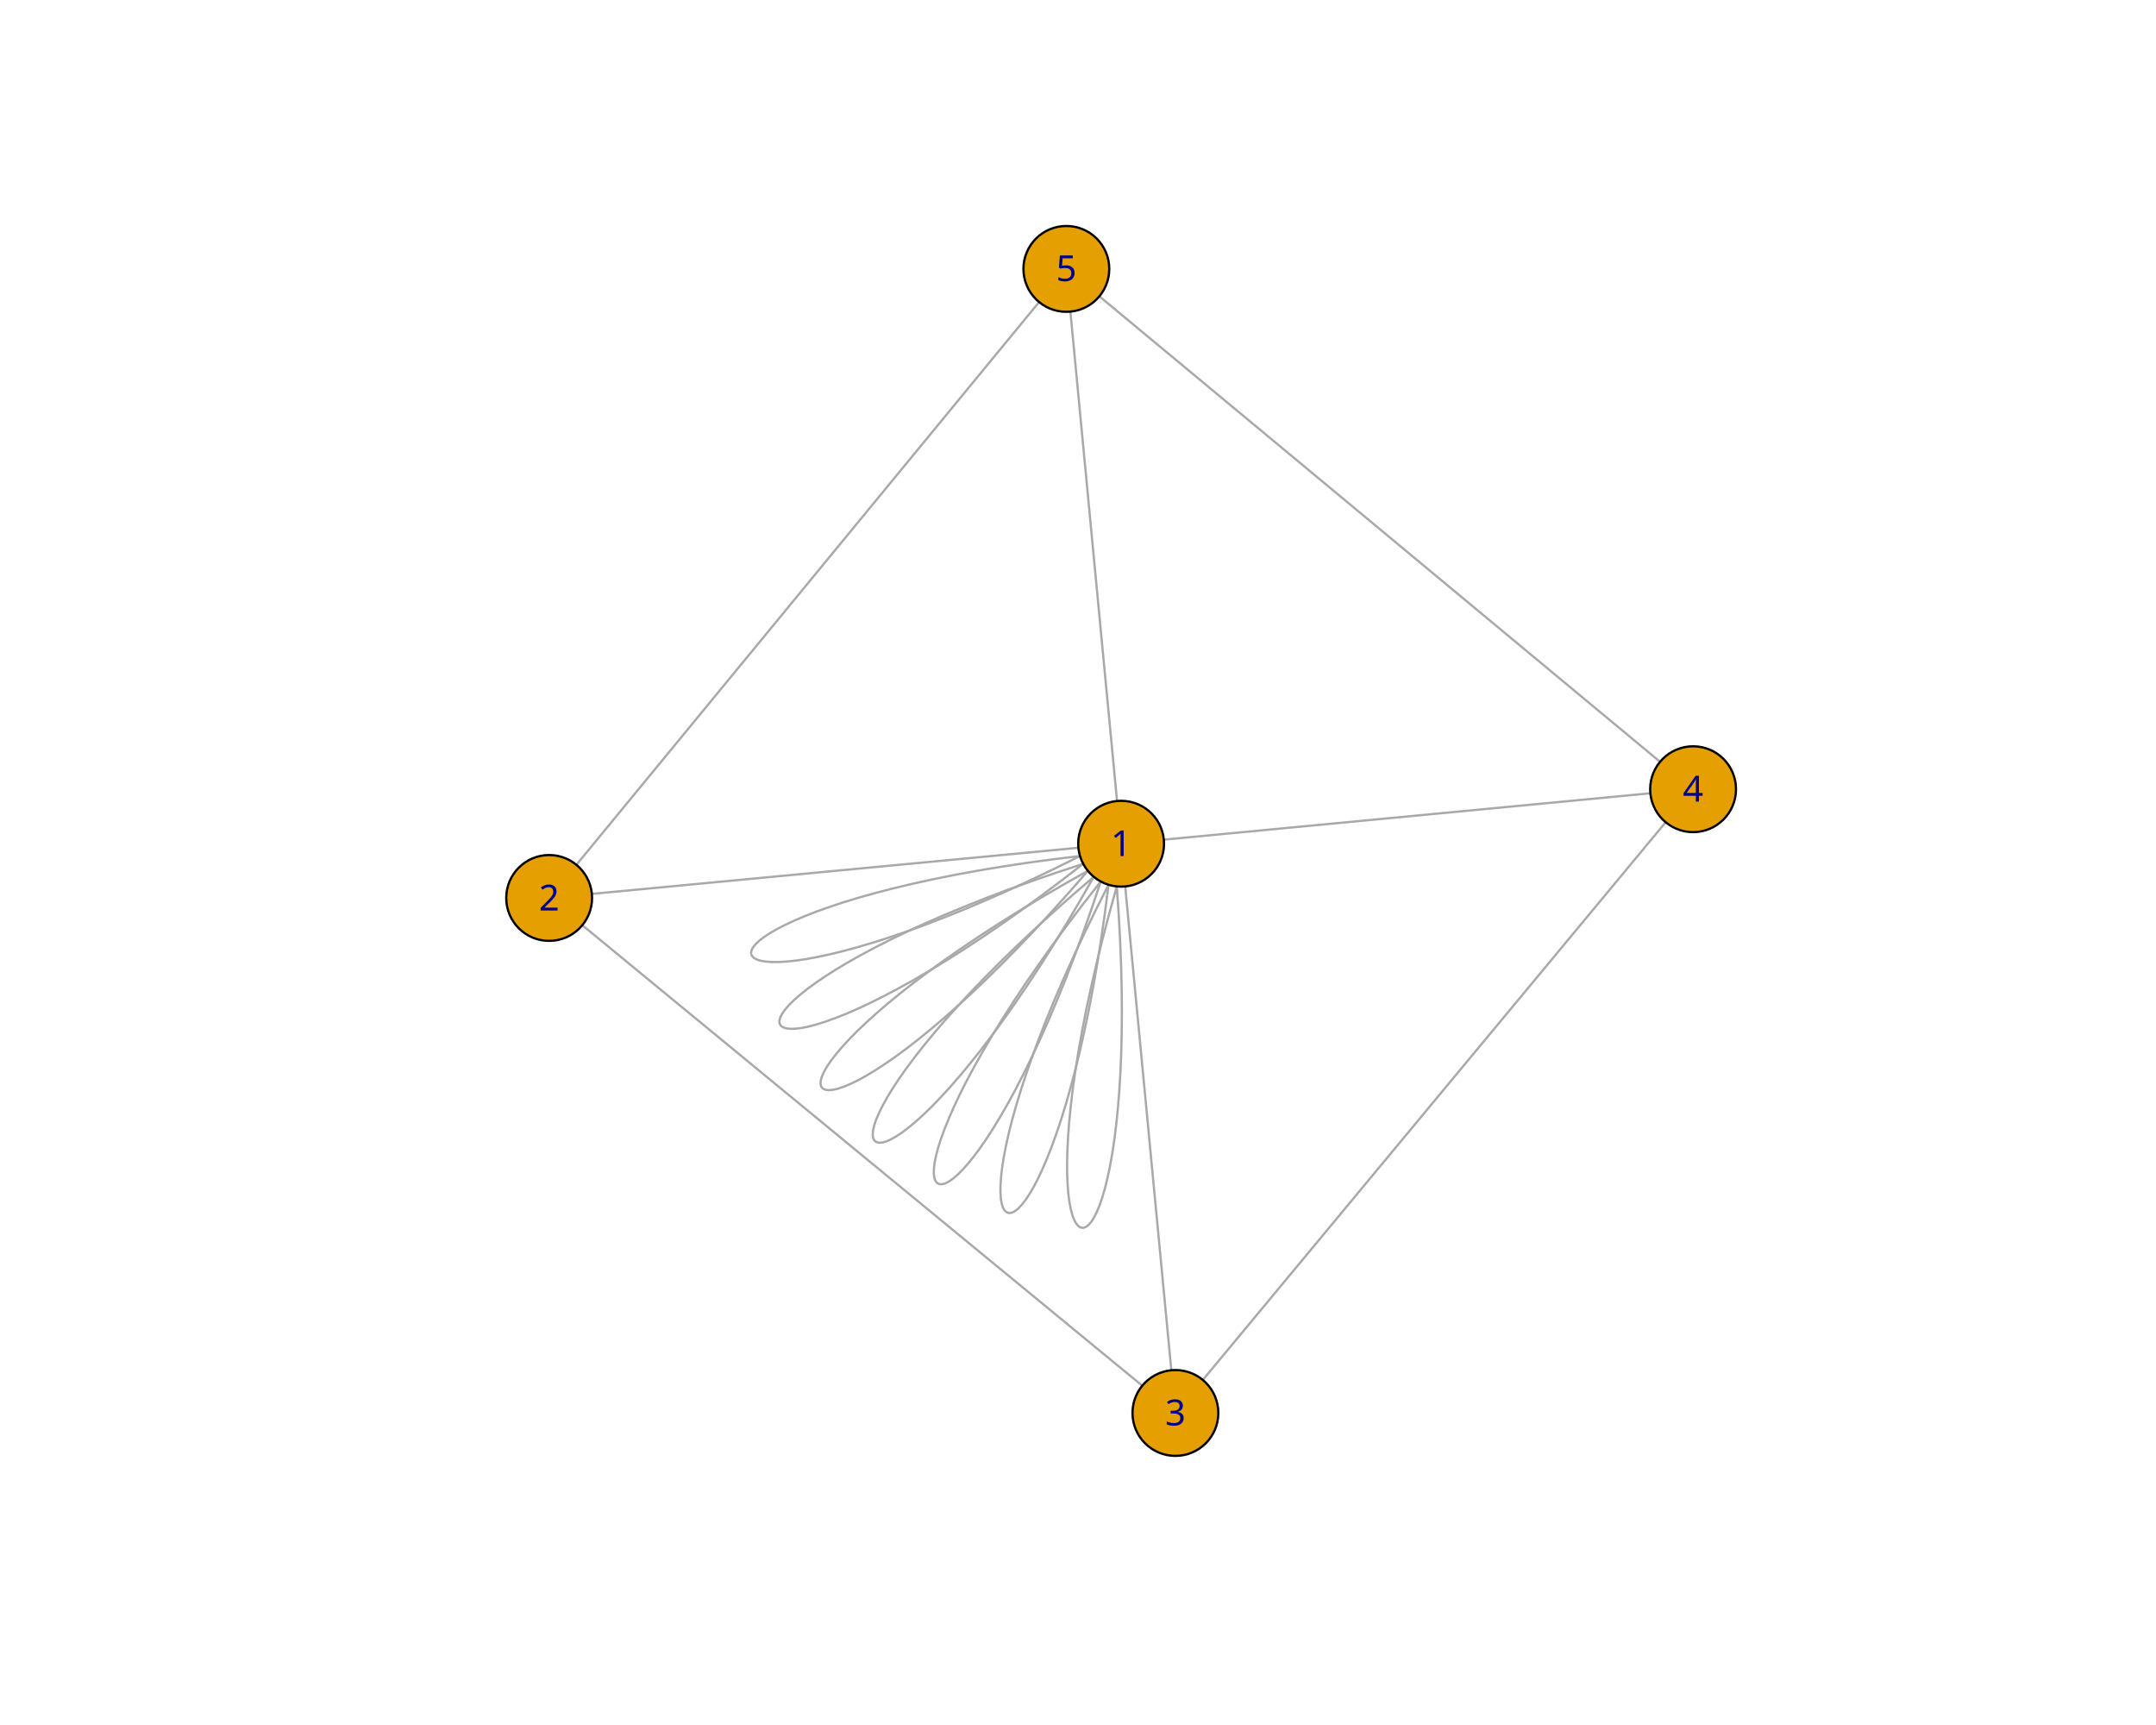
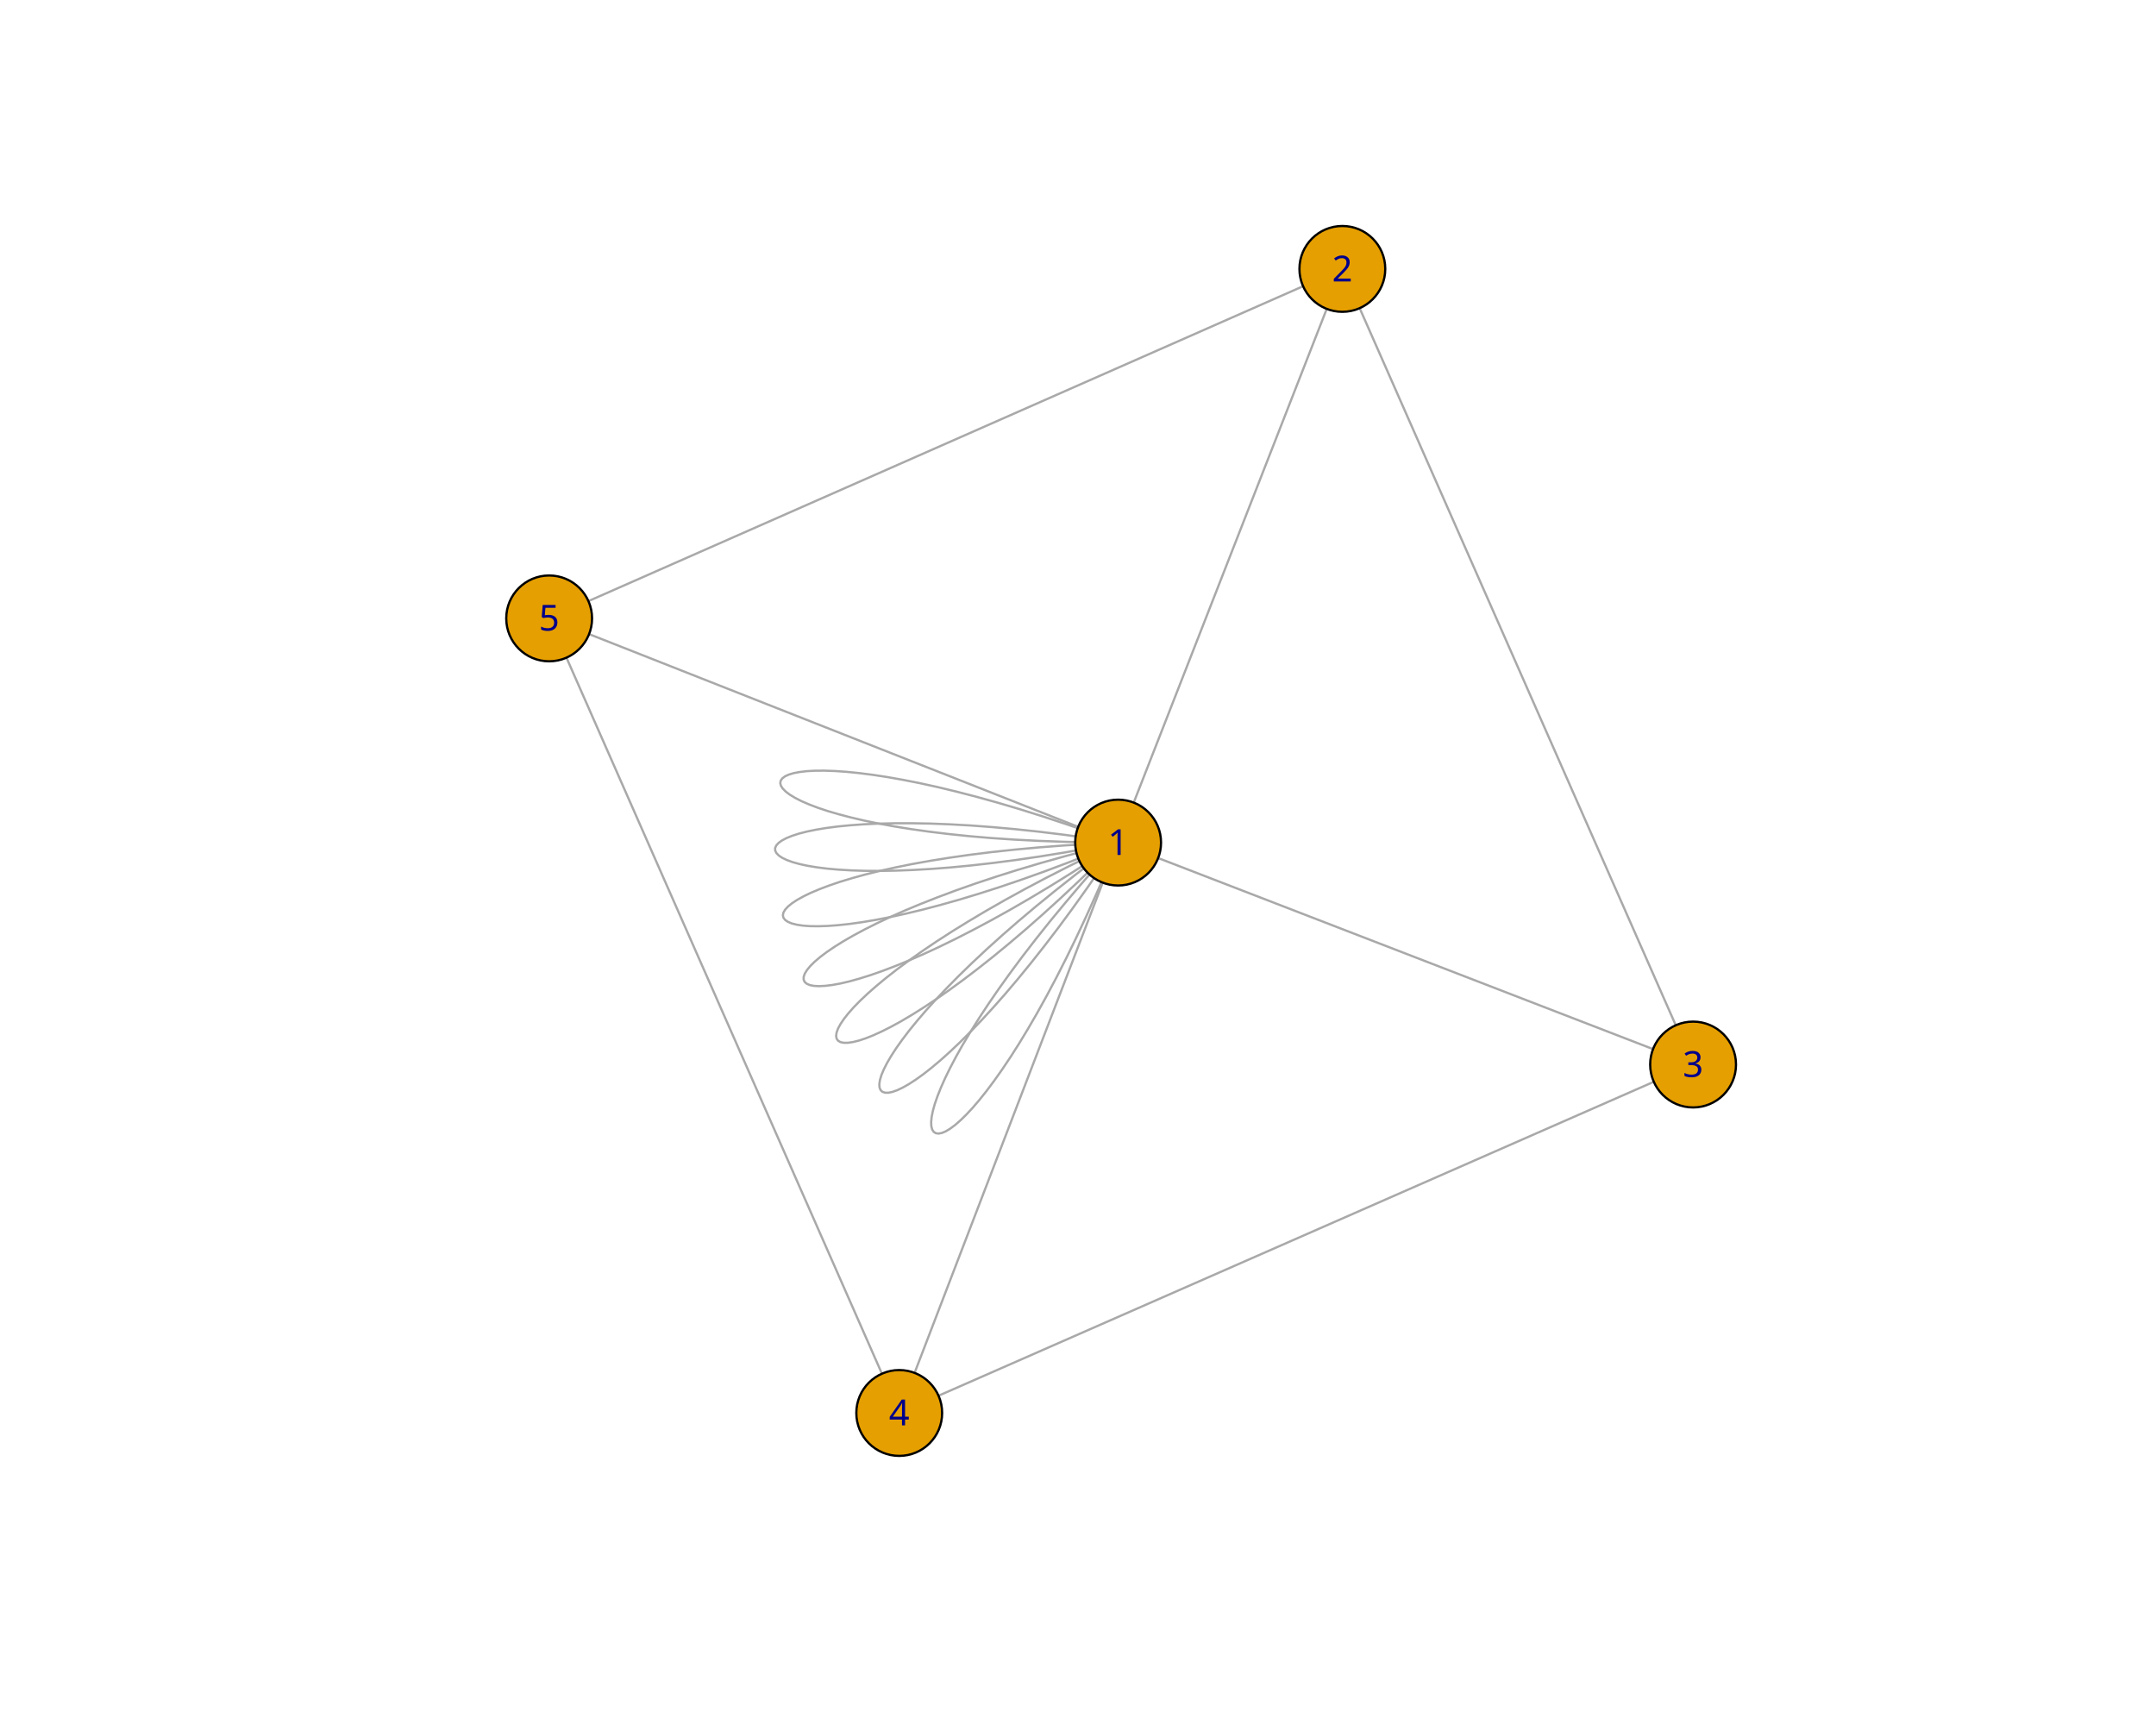
<svg xmlns="http://www.w3.org/2000/svg" class="svglite" data-engine-version="2.0" width="720.00pt" height="576.00pt" viewBox="0 0 720.00 576.00">
  <defs>
    <style type="text/css">
    .svglite line, .svglite polyline, .svglite polygon, .svglite path, .svglite rect, .svglite circle {
      fill: none;
      stroke: #000000;
      stroke-linecap: round;
      stroke-linejoin: round;
      stroke-miterlimit: 10.00;
    }
  </style>
  </defs>
  <rect width="100%" height="100%" style="stroke: none; fill: #FFFFFF;" />
  <defs>
    <clipPath id="cpMC4wMHw3MjAuMDB8MC4wMHw1NzYuMDA=">
      <rect x="0.00" y="0.00" width="720.00" height="576.00" />
    </clipPath>
  </defs>
  <g clip-path="url(#cpMC4wMHw3MjAuMDB8MC4wMHw1NzYuMDA=)">
</g>
  <defs>
    <clipPath id="cpNTkuMDR8Njg5Ljc2fDU5LjA0fDUwMi41Ng==">
      <rect x="59.04" y="59.04" width="630.72" height="443.52" />
    </clipPath>
  </defs>
  <g clip-path="url(#cpNTkuMDR8Njg5Ljc2fDU5LjA0fDUwMi41Ng==)">
-     <polygon points="360.68,285.84 352.35,289.97 344.33,293.80 336.62,297.35 329.23,300.61 322.15,303.61 315.40,306.33 308.96,308.80 302.85,311.02 297.06,312.99 291.61,314.74 286.48,316.25 281.69,317.55 277.23,318.64 273.11,319.53 269.33,320.23 265.90,320.74 262.81,321.07 260.07,321.23 257.68,321.23 255.64,321.08 253.95,320.78 252.63,320.35 251.66,319.78 251.06,319.10 250.82,318.30 250.95,317.39 251.44,316.39 252.31,315.30 253.55,314.12 255.17,312.87 257.17,311.56 259.55,310.19 262.32,308.77 265.46,307.31 269.00,305.81 272.93,304.29 277.26,302.75 281.97,301.20 287.09,299.65 292.61,298.11 298.53,296.58 304.85,295.08 311.59,293.60 318.73,292.16 326.28,290.77 334.26,289.44 342.64,288.16 351.45,286.96 360.68,285.84 " style="stroke-width: 0.75; stroke: #A9A9A9; fill: none;" />
-     <polygon points="361.75,288.43 354.38,294.11 347.27,299.44 340.40,304.42 333.79,309.07 327.43,313.38 321.33,317.37 315.50,321.05 309.94,324.42 304.65,327.49 299.64,330.26 294.91,332.75 290.46,334.96 286.30,336.90 282.44,338.57 278.87,339.99 275.60,341.16 272.63,342.09 269.98,342.79 267.63,343.26 265.60,343.50 263.89,343.54 262.51,343.37 261.45,343.01 260.72,342.45 260.33,341.71 260.28,340.80 260.57,339.72 261.21,338.48 262.20,337.08 263.54,335.54 265.25,333.86 267.31,332.06 269.75,330.12 272.55,328.08 275.73,325.92 279.29,323.66 283.23,321.31 287.55,318.87 292.27,316.35 297.38,313.76 302.89,311.10 308.80,308.39 315.11,305.63 321.84,302.83 328.98,299.99 336.53,297.12 344.51,294.24 352.91,291.34 361.75,288.43 " style="stroke-width: 0.75; stroke: #A9A9A9; fill: none;" />
-     <polygon points="363.30,290.78 357.19,297.78 351.25,304.40 345.48,310.62 339.90,316.47 334.51,321.94 329.31,327.05 324.31,331.79 319.51,336.18 314.92,340.22 310.55,343.92 306.40,347.28 302.47,350.32 298.77,353.03 295.30,355.43 292.08,357.52 289.10,359.30 286.37,360.79 283.90,361.99 281.69,362.91 279.75,363.55 278.08,363.92 276.69,364.02 275.58,363.87 274.76,363.47 274.23,362.82 274.00,361.94 274.08,360.82 274.46,359.48 275.16,357.92 276.18,356.14 277.52,354.16 279.20,351.99 281.21,349.62 283.56,347.06 286.25,344.32 289.30,341.42 292.70,338.34 296.47,335.10 300.60,331.71 305.11,328.18 309.99,324.50 315.26,320.68 320.92,316.74 326.97,312.68 333.41,308.50 340.27,304.22 347.53,299.83 355.20,295.35 363.30,290.78 " style="stroke-width: 0.75; stroke: #A9A9A9; fill: none;" />
-     <polygon points="365.28,292.77 360.65,300.83 356.12,308.48 351.68,315.71 347.35,322.53 343.13,328.95 339.02,334.97 335.04,340.60 331.19,345.84 327.48,350.70 323.91,355.18 320.50,359.29 317.23,363.04 314.14,366.42 311.21,369.45 308.45,372.13 305.88,374.46 303.49,376.45 301.31,378.11 299.32,379.44 297.54,380.45 295.97,381.14 294.63,381.51 293.51,381.58 292.63,381.34 291.98,380.81 291.59,379.99 291.44,378.88 291.56,377.49 291.94,375.82 292.59,373.88 293.52,371.68 294.74,369.22 296.25,366.50 298.05,363.53 300.16,360.32 302.58,356.88 305.32,353.20 308.39,349.29 311.78,345.15 315.51,340.81 319.58,336.24 324.00,331.48 328.78,326.51 333.92,321.34 339.43,315.99 345.31,310.45 351.58,304.73 358.23,298.83 365.28,292.77 " style="stroke-width: 0.75; stroke: #A9A9A9; fill: none;" />
-     <polygon points="367.61,294.34 364.64,303.15 361.69,311.53 358.75,319.49 355.83,327.03 352.94,334.15 350.09,340.86 347.29,347.15 344.54,353.04 341.85,358.53 339.22,363.62 336.67,368.32 334.20,372.63 331.82,376.55 329.54,380.10 327.36,383.26 325.29,386.05 323.34,388.47 321.52,390.52 319.83,392.22 318.28,393.55 316.88,394.53 315.64,395.16 314.55,395.44 313.64,395.39 312.91,394.99 312.35,394.26 312.00,393.20 311.84,391.81 311.89,390.10 312.15,388.08 312.63,385.73 313.34,383.08 314.29,380.12 315.49,376.86 316.93,373.30 318.63,369.45 320.60,365.30 322.84,360.87 325.36,356.16 328.17,351.16 331.27,345.90 334.68,340.36 338.40,334.55 342.43,328.48 346.79,322.16 351.48,315.57 356.50,308.74 361.88,301.66 367.61,294.34 " style="stroke-width: 0.75; stroke: #A9A9A9; fill: none;" />
-     <polygon points="370.20,295.42 369.01,304.64 367.75,313.44 366.42,321.82 365.03,329.78 363.59,337.33 362.10,344.46 360.58,351.19 359.03,357.50 357.46,363.41 355.88,368.92 354.30,374.02 352.72,378.73 351.15,383.04 349.60,386.96 348.08,390.49 346.60,393.63 345.16,396.38 343.77,398.75 342.44,400.74 341.18,402.35 340.00,403.59 338.90,404.45 337.90,404.94 336.99,405.06 336.19,404.81 335.51,404.21 334.95,403.24 334.52,401.91 334.24,400.22 334.10,398.18 334.12,395.79 334.30,393.05 334.65,389.96 335.18,386.53 335.91,382.76 336.82,378.65 337.94,374.20 339.28,369.41 340.83,364.30 342.61,358.85 344.63,353.08 346.89,346.98 349.40,340.56 352.17,333.82 355.21,326.77 358.52,319.40 362.12,311.71 366.01,303.72 370.20,295.42 " style="stroke-width: 0.75; stroke: #A9A9A9; fill: none;" />
-     <polygon points="372.95,295.98 373.59,305.25 374.07,314.13 374.40,322.61 374.59,330.69 374.65,338.37 374.58,345.66 374.40,352.55 374.11,359.04 373.73,365.15 373.25,370.85 372.69,376.17 372.06,381.10 371.37,385.63 370.61,389.78 369.81,393.53 368.97,396.90 368.10,399.88 367.20,402.48 366.28,404.69 365.36,406.52 364.44,407.96 363.54,409.02 362.64,409.69 361.78,409.99 360.95,409.90 360.16,409.44 359.42,408.60 358.74,407.38 358.13,405.78 357.60,403.81 357.15,401.46 356.79,398.74 356.54,395.64 356.39,392.17 356.36,388.33 356.46,384.12 356.69,379.53 357.06,374.58 357.59,369.26 358.27,363.57 359.12,357.52 360.15,351.10 361.36,344.31 362.76,337.16 364.37,329.65 366.18,321.77 368.21,313.54 370.47,304.94 372.95,295.98 " style="stroke-width: 0.75; stroke: #A9A9A9; fill: none;" />
-     <line x1="360.14" y1="283.08" x2="197.65" y2="298.48" style="stroke-width: 0.75; stroke: #A9A9A9;" />
-     <line x1="194.46" y1="308.94" x2="381.46" y2="462.71" style="stroke-width: 0.75; stroke: #A9A9A9;" />
-     <line x1="375.76" y1="295.99" x2="391.17" y2="457.55" style="stroke-width: 0.75; stroke: #A9A9A9;" />
-     <line x1="388.67" y1="280.37" x2="551.15" y2="264.88" style="stroke-width: 0.75; stroke: #A9A9A9;" />
-     <line x1="554.38" y1="254.38" x2="367.13" y2="98.94" style="stroke-width: 0.75; stroke: #A9A9A9;" />
-     <line x1="373.04" y1="267.47" x2="357.46" y2="104.05" style="stroke-width: 0.75; stroke: #A9A9A9;" />
-     <line x1="401.68" y1="460.78" x2="556.26" y2="274.55" style="stroke-width: 0.75; stroke: #A9A9A9;" />
-     <line x1="192.49" y1="288.77" x2="347.01" y2="100.86" style="stroke-width: 0.75; stroke: #A9A9A9;" />
-     <circle cx="374.40" cy="281.73" r="14.33" style="stroke-width: 0.75; fill: #E69F00;" />
-     <circle cx="183.39" cy="299.84" r="14.33" style="stroke-width: 0.75; fill: #E69F00;" />
-     <circle cx="392.53" cy="471.81" r="14.33" style="stroke-width: 0.75; fill: #E69F00;" />
-     <circle cx="565.41" cy="263.53" r="14.33" style="stroke-width: 0.75; fill: #E69F00;" />
-     <circle cx="356.11" cy="89.79" r="14.33" style="stroke-width: 0.75; fill: #E69F00;" />
+     <polygon points="373.40,281.35 364.10,281.28 355.21,281.08 346.73,280.77 338.66,280.35 330.99,279.83 323.73,279.21 316.88,278.50 310.42,277.72 304.37,276.87 298.71,275.96 293.45,275.00 288.59,274.00 284.12,272.95 280.04,271.88 276.36,270.80 273.07,269.70 270.16,268.59 267.64,267.50 265.51,266.41 263.76,265.35 262.39,264.32 261.41,263.33 260.80,262.39 260.57,261.50 260.72,260.67 261.25,259.91 262.14,259.24 263.41,258.65 265.05,258.16 267.06,257.78 269.44,257.50 272.18,257.35 275.29,257.33 278.76,257.45 282.59,257.71 286.78,258.13 291.34,258.71 296.25,259.46 301.51,260.39 307.13,261.50 313.10,262.81 319.42,264.33 326.10,266.06 333.12,268.01 340.49,270.18 348.20,272.60 356.26,275.26 364.66,278.17 373.40,281.35 " style="stroke-width: 0.75; stroke: #A9A9A9; fill: none;" />
+     <polygon points="373.40,281.35 364.27,283.10 355.51,284.66 347.14,286.01 339.14,287.18 331.52,288.17 324.28,288.99 317.42,289.65 310.93,290.15 304.83,290.50 299.11,290.72 293.76,290.81 288.79,290.78 284.21,290.63 280.00,290.38 276.18,290.04 272.73,289.60 269.66,289.09 266.98,288.51 264.68,287.87 262.75,287.17 261.21,286.43 260.05,285.65 259.27,284.84 258.87,284.01 258.85,283.17 259.22,282.33 259.97,281.49 261.10,280.67 262.61,279.87 264.50,279.10 266.78,278.36 269.44,277.68 272.48,277.05 275.91,276.48 279.72,275.98 283.91,275.57 288.49,275.24 293.45,275.02 298.79,274.90 304.52,274.89 310.64,275.00 317.13,275.25 324.02,275.63 331.28,276.17 338.94,276.86 346.97,277.71 355.40,278.74 364.20,279.95 373.40,281.35 " style="stroke-width: 0.75; stroke: #A9A9A9; fill: none;" />
+     <polygon points="373.40,281.35 364.79,284.86 356.51,288.10 348.56,291.08 340.95,293.79 333.67,296.26 326.73,298.48 320.13,300.47 313.87,302.23 307.96,303.78 302.39,305.11 297.16,306.25 292.29,307.19 287.76,307.95 283.59,308.53 279.77,308.94 276.31,309.19 273.20,309.29 270.45,309.25 268.07,309.07 266.04,308.76 264.39,308.34 263.10,307.80 262.17,307.16 261.62,306.43 261.44,305.61 261.63,304.71 262.20,303.74 263.15,302.71 264.47,301.63 266.18,300.50 268.27,299.34 270.74,298.14 273.60,296.93 276.85,295.70 280.49,294.46 284.52,293.24 288.94,292.02 293.76,290.82 298.98,289.66 304.59,288.52 310.61,287.44 317.03,286.41 323.86,285.43 331.09,284.53 338.73,283.71 346.77,282.97 355.23,282.32 364.11,281.78 373.40,281.35 " style="stroke-width: 0.75; stroke: #A9A9A9; fill: none;" />
+     <polygon points="373.40,281.35 365.65,286.48 358.16,291.28 350.95,295.76 344.02,299.91 337.37,303.76 331.00,307.30 324.92,310.54 319.13,313.50 313.63,316.18 308.43,318.58 303.53,320.72 298.93,322.60 294.64,324.23 290.67,325.62 287.00,326.77 283.66,327.70 280.63,328.41 277.93,328.90 275.55,329.19 273.51,329.29 271.80,329.20 270.43,328.93 269.40,328.48 268.71,327.87 268.37,327.10 268.39,326.18 268.75,325.12 269.48,323.93 270.57,322.60 272.02,321.16 273.84,319.61 276.03,317.95 278.60,316.20 281.54,314.36 284.87,312.44 288.58,310.44 292.68,308.38 297.17,306.26 302.05,304.09 307.34,301.88 313.03,299.64 319.12,297.36 325.62,295.07 332.53,292.77 339.86,290.46 347.61,288.16 355.78,285.87 364.37,283.59 373.40,281.35 " style="stroke-width: 0.75; stroke: #A9A9A9; fill: none;" />
+     <polygon points="373.40,281.35 366.80,287.90 360.41,294.08 354.22,299.88 348.23,305.32 342.47,310.39 336.92,315.11 331.59,319.49 326.49,323.52 321.62,327.23 317.00,330.60 312.61,333.66 308.47,336.40 304.59,338.84 300.96,340.99 297.59,342.84 294.49,344.40 291.66,345.69 289.11,346.71 286.84,347.46 284.86,347.95 283.16,348.20 281.76,348.20 280.67,347.97 279.87,347.50 279.39,346.81 279.22,345.91 279.38,344.80 279.85,343.48 280.66,341.98 281.80,340.28 283.28,338.40 285.10,336.34 287.28,334.12 289.80,331.74 292.69,329.20 295.93,326.52 299.55,323.69 303.54,320.73 307.90,317.65 312.65,314.44 317.79,311.12 323.32,307.70 329.24,304.18 335.57,300.56 342.30,296.86 349.45,293.08 357.01,289.23 364.99,285.32 373.40,281.35 " style="stroke-width: 0.75; stroke: #A9A9A9; fill: none;" />
+     <polygon points="373.40,281.35 368.22,289.07 363.16,296.38 358.23,303.28 353.43,309.79 348.76,315.90 344.25,321.61 339.88,326.95 335.68,331.91 331.63,336.49 327.75,340.71 324.05,344.57 320.54,348.07 317.20,351.23 314.07,354.04 311.13,356.51 308.39,358.66 305.87,360.47 303.57,361.97 301.49,363.15 299.64,364.03 298.03,364.60 296.66,364.88 295.54,364.86 294.67,364.56 294.06,363.98 293.72,363.13 293.65,362.01 293.86,360.63 294.35,358.99 295.14,357.10 296.22,354.97 297.61,352.60 299.30,349.99 301.31,347.16 303.64,344.10 306.30,340.83 309.29,337.35 312.62,333.67 316.30,329.79 320.32,325.72 324.71,321.46 329.46,317.01 334.58,312.40 340.07,307.61 345.95,302.66 352.21,297.56 358.87,292.30 365.93,286.89 373.40,281.35 " style="stroke-width: 0.75; stroke: #A9A9A9; fill: none;" />
+     <polygon points="373.40,281.35 369.83,289.94 366.31,298.10 362.82,305.83 359.39,313.15 356.02,320.06 352.71,326.55 349.48,332.64 346.33,338.32 343.26,343.61 340.29,348.51 337.42,353.02 334.65,357.14 332.00,360.89 329.48,364.26 327.08,367.27 324.82,369.91 322.71,372.18 320.74,374.10 318.94,375.67 317.30,376.89 315.83,377.77 314.54,378.31 313.43,378.52 312.52,378.39 311.81,377.94 311.31,377.17 311.02,376.09 310.96,374.69 311.12,372.99 311.52,370.98 312.16,368.68 313.06,366.08 314.21,363.19 315.62,360.02 317.31,356.57 319.27,352.84 321.52,348.84 324.07,344.58 326.91,340.05 330.06,335.27 333.52,330.23 337.31,324.94 341.42,319.41 345.87,313.64 350.66,307.63 355.81,301.40 361.30,294.93 367.17,288.25 373.40,281.35 " style="stroke-width: 0.75; stroke: #A9A9A9; fill: none;" />
+     <line x1="378.61" y1="268.00" x2="443.07" y2="103.13" style="stroke-width: 0.75; stroke: #A9A9A9;" />
+     <line x1="454.06" y1="102.90" x2="559.63" y2="342.36" style="stroke-width: 0.75; stroke: #A9A9A9;" />
+     <line x1="386.76" y1="286.51" x2="552.04" y2="350.31" style="stroke-width: 0.75; stroke: #A9A9A9;" />
+     <line x1="368.26" y1="294.72" x2="305.43" y2="458.43" style="stroke-width: 0.75; stroke: #A9A9A9;" />
+     <line x1="294.52" y1="458.70" x2="189.17" y2="219.60" style="stroke-width: 0.75; stroke: #A9A9A9;" />
+     <line x1="360.07" y1="276.10" x2="196.72" y2="211.74" style="stroke-width: 0.75; stroke: #A9A9A9;" />
+     <line x1="552.29" y1="361.22" x2="313.42" y2="466.05" style="stroke-width: 0.75; stroke: #A9A9A9;" />
+     <line x1="435.17" y1="95.57" x2="196.50" y2="200.72" style="stroke-width: 0.75; stroke: #A9A9A9;" />
+     <circle cx="373.40" cy="281.35" r="14.33" style="stroke-width: 0.75; fill: #E69F00;" />
+     <circle cx="448.28" cy="89.79" r="14.33" style="stroke-width: 0.75; fill: #E69F00;" />
+     <circle cx="565.41" cy="355.46" r="14.33" style="stroke-width: 0.75; fill: #E69F00;" />
+     <circle cx="300.30" cy="471.81" r="14.33" style="stroke-width: 0.75; fill: #E69F00;" />
+     <circle cx="183.39" cy="206.49" r="14.33" style="stroke-width: 0.75; fill: #E69F00;" />
  </g>
  <g clip-path="url(#cpMC4wMHw3MjAuMDB8MC4wMHw1NzYuMDA=)">
-     <text x="374.40" y="285.86" text-anchor="middle" style="font-size: 12.00px; fill: #00008B; font-family: sans;" textLength="6.67px" lengthAdjust="spacingAndGlyphs">1</text>
-     <text x="183.39" y="304.03" text-anchor="middle" style="font-size: 12.00px; fill: #00008B; font-family: sans;" textLength="6.67px" lengthAdjust="spacingAndGlyphs">2</text>
-     <text x="392.53" y="475.94" text-anchor="middle" style="font-size: 12.00px; fill: #00008B; font-family: sans;" textLength="6.67px" lengthAdjust="spacingAndGlyphs">3</text>
-     <text x="565.41" y="267.66" text-anchor="middle" style="font-size: 12.00px; fill: #00008B; font-family: sans;" textLength="6.67px" lengthAdjust="spacingAndGlyphs">4</text>
-     <text x="356.11" y="93.86" text-anchor="middle" style="font-size: 12.00px; fill: #00008B; font-family: sans;" textLength="6.67px" lengthAdjust="spacingAndGlyphs">5</text>
+     <text x="373.40" y="285.48" text-anchor="middle" style="font-size: 12.00px; fill: #00008B; font-family: sans;" textLength="6.67px" lengthAdjust="spacingAndGlyphs">1</text>
+     <text x="448.28" y="93.98" text-anchor="middle" style="font-size: 12.00px; fill: #00008B; font-family: sans;" textLength="6.67px" lengthAdjust="spacingAndGlyphs">2</text>
+     <text x="565.41" y="359.60" text-anchor="middle" style="font-size: 12.00px; fill: #00008B; font-family: sans;" textLength="6.67px" lengthAdjust="spacingAndGlyphs">3</text>
+     <text x="300.30" y="475.94" text-anchor="middle" style="font-size: 12.00px; fill: #00008B; font-family: sans;" textLength="6.67px" lengthAdjust="spacingAndGlyphs">4</text>
+     <text x="183.39" y="210.56" text-anchor="middle" style="font-size: 12.00px; fill: #00008B; font-family: sans;" textLength="6.67px" lengthAdjust="spacingAndGlyphs">5</text>
  </g>
</svg>
